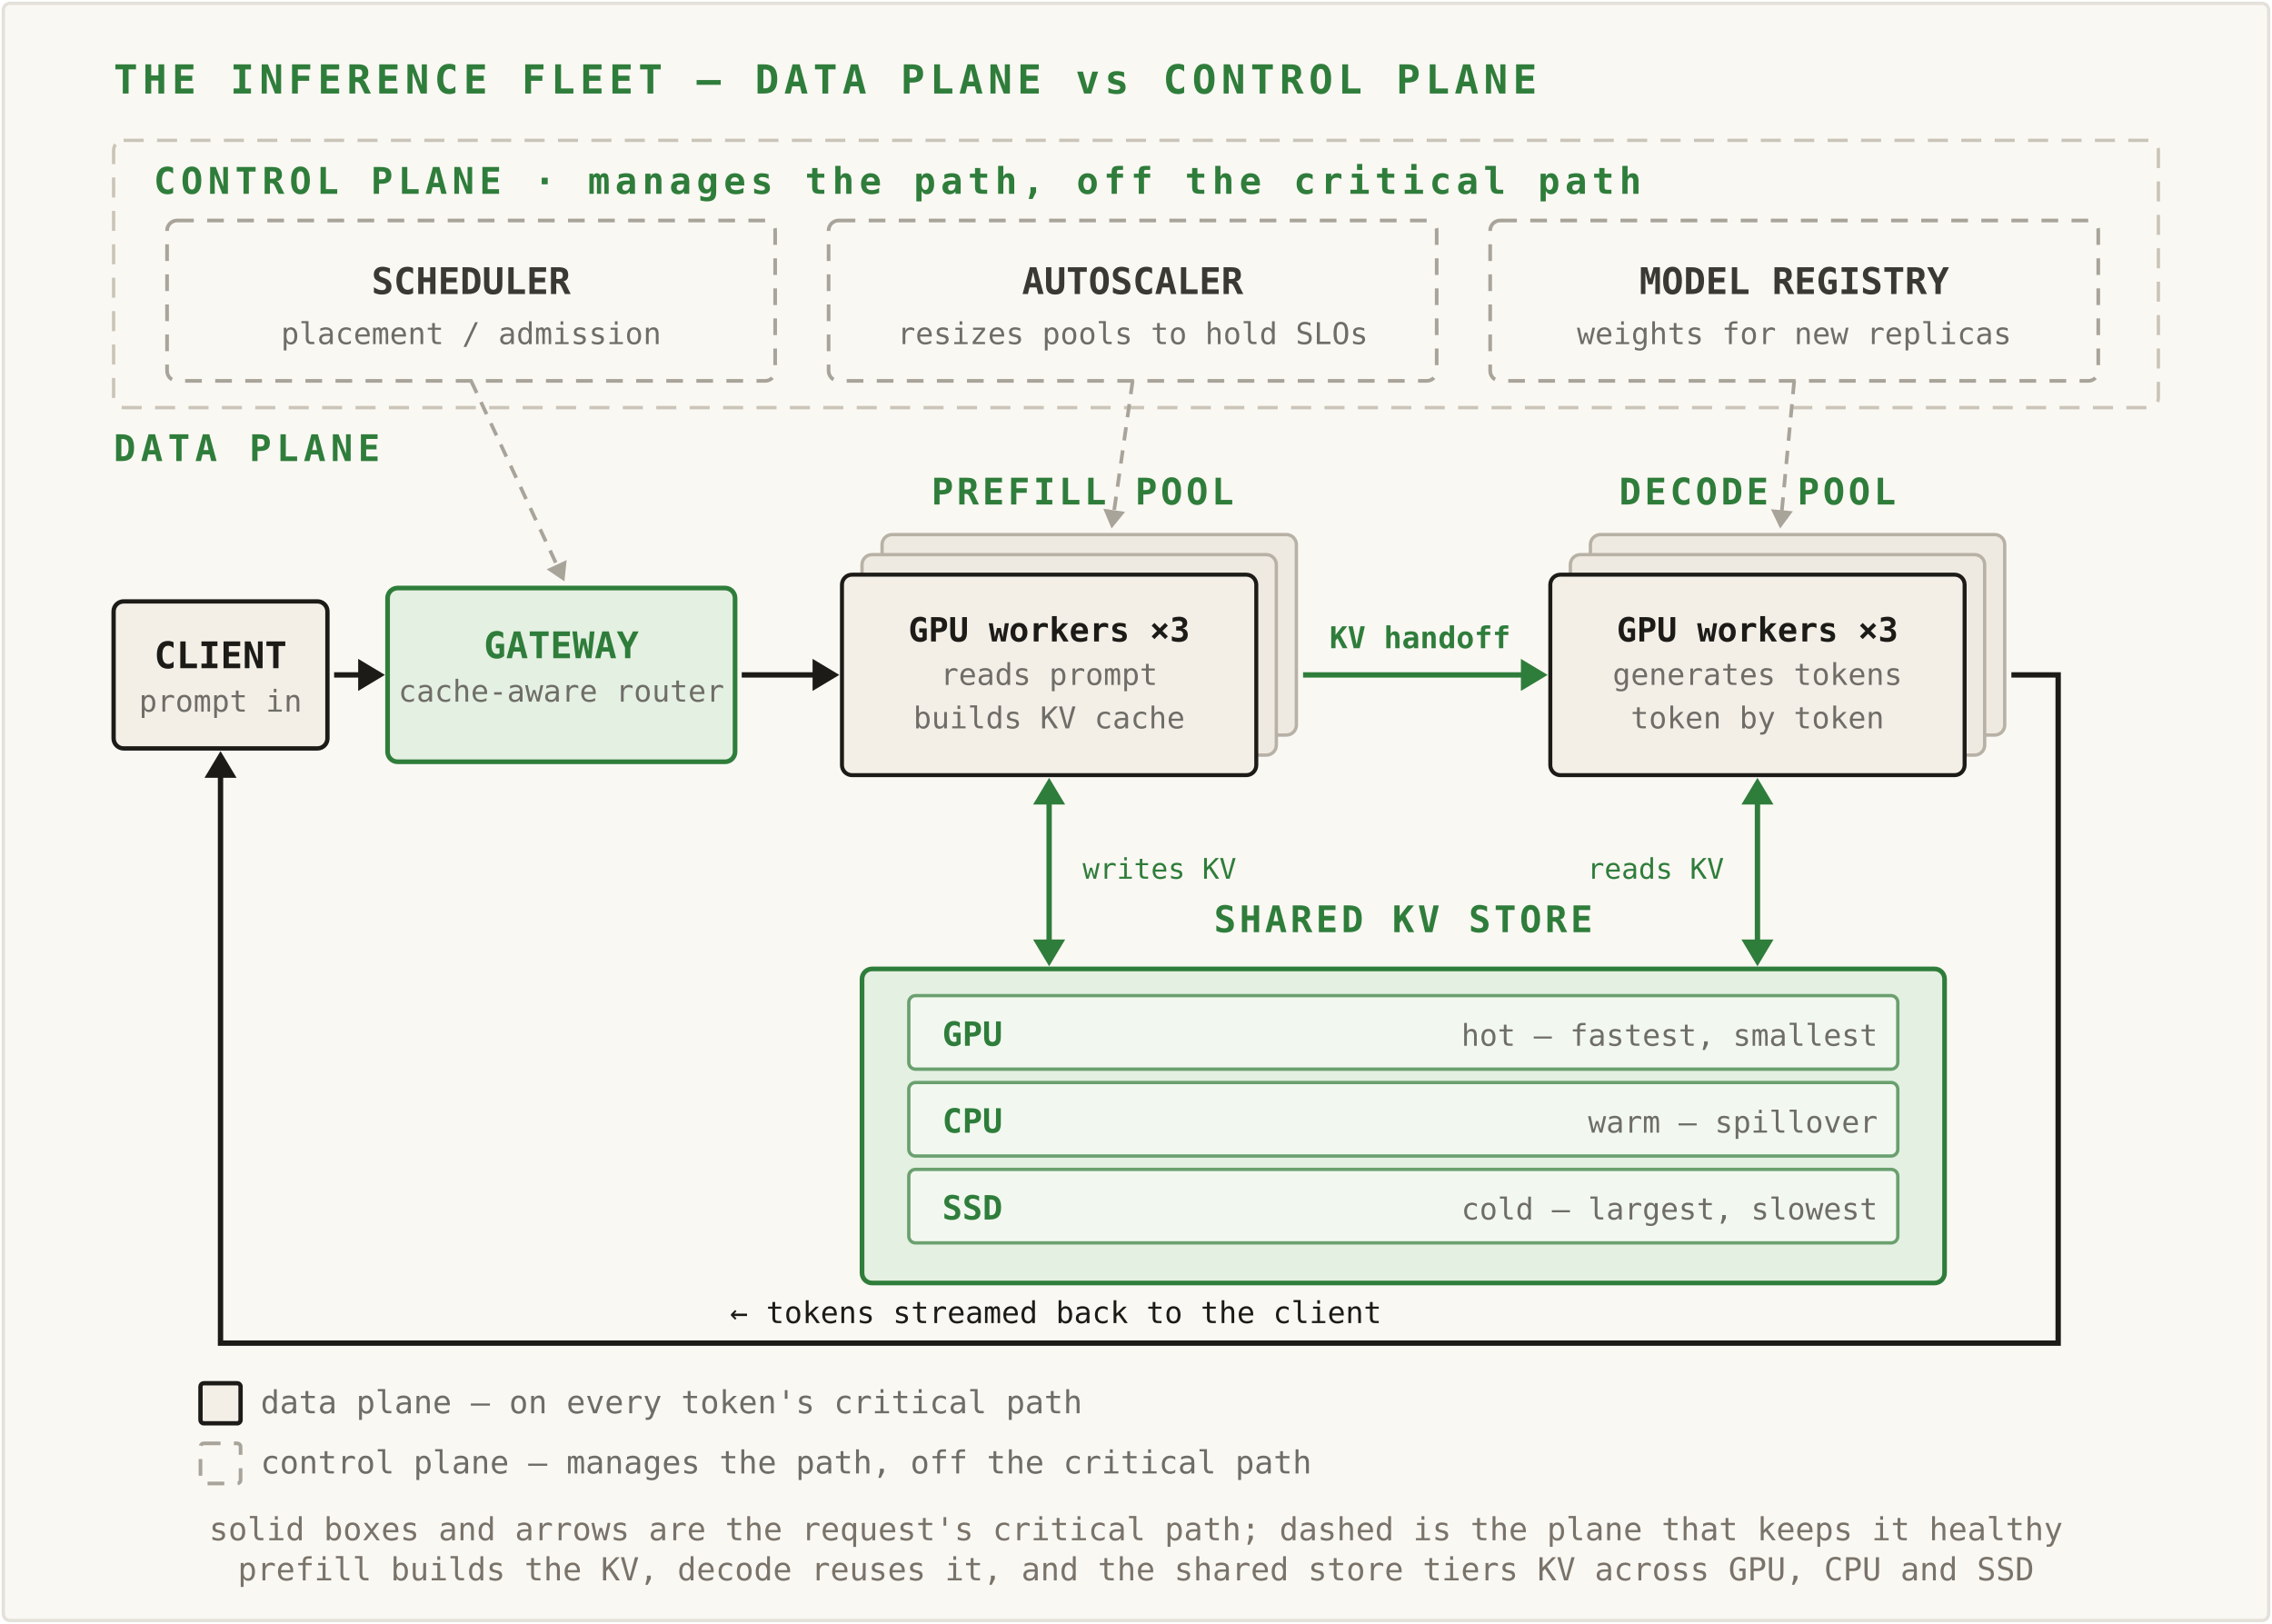
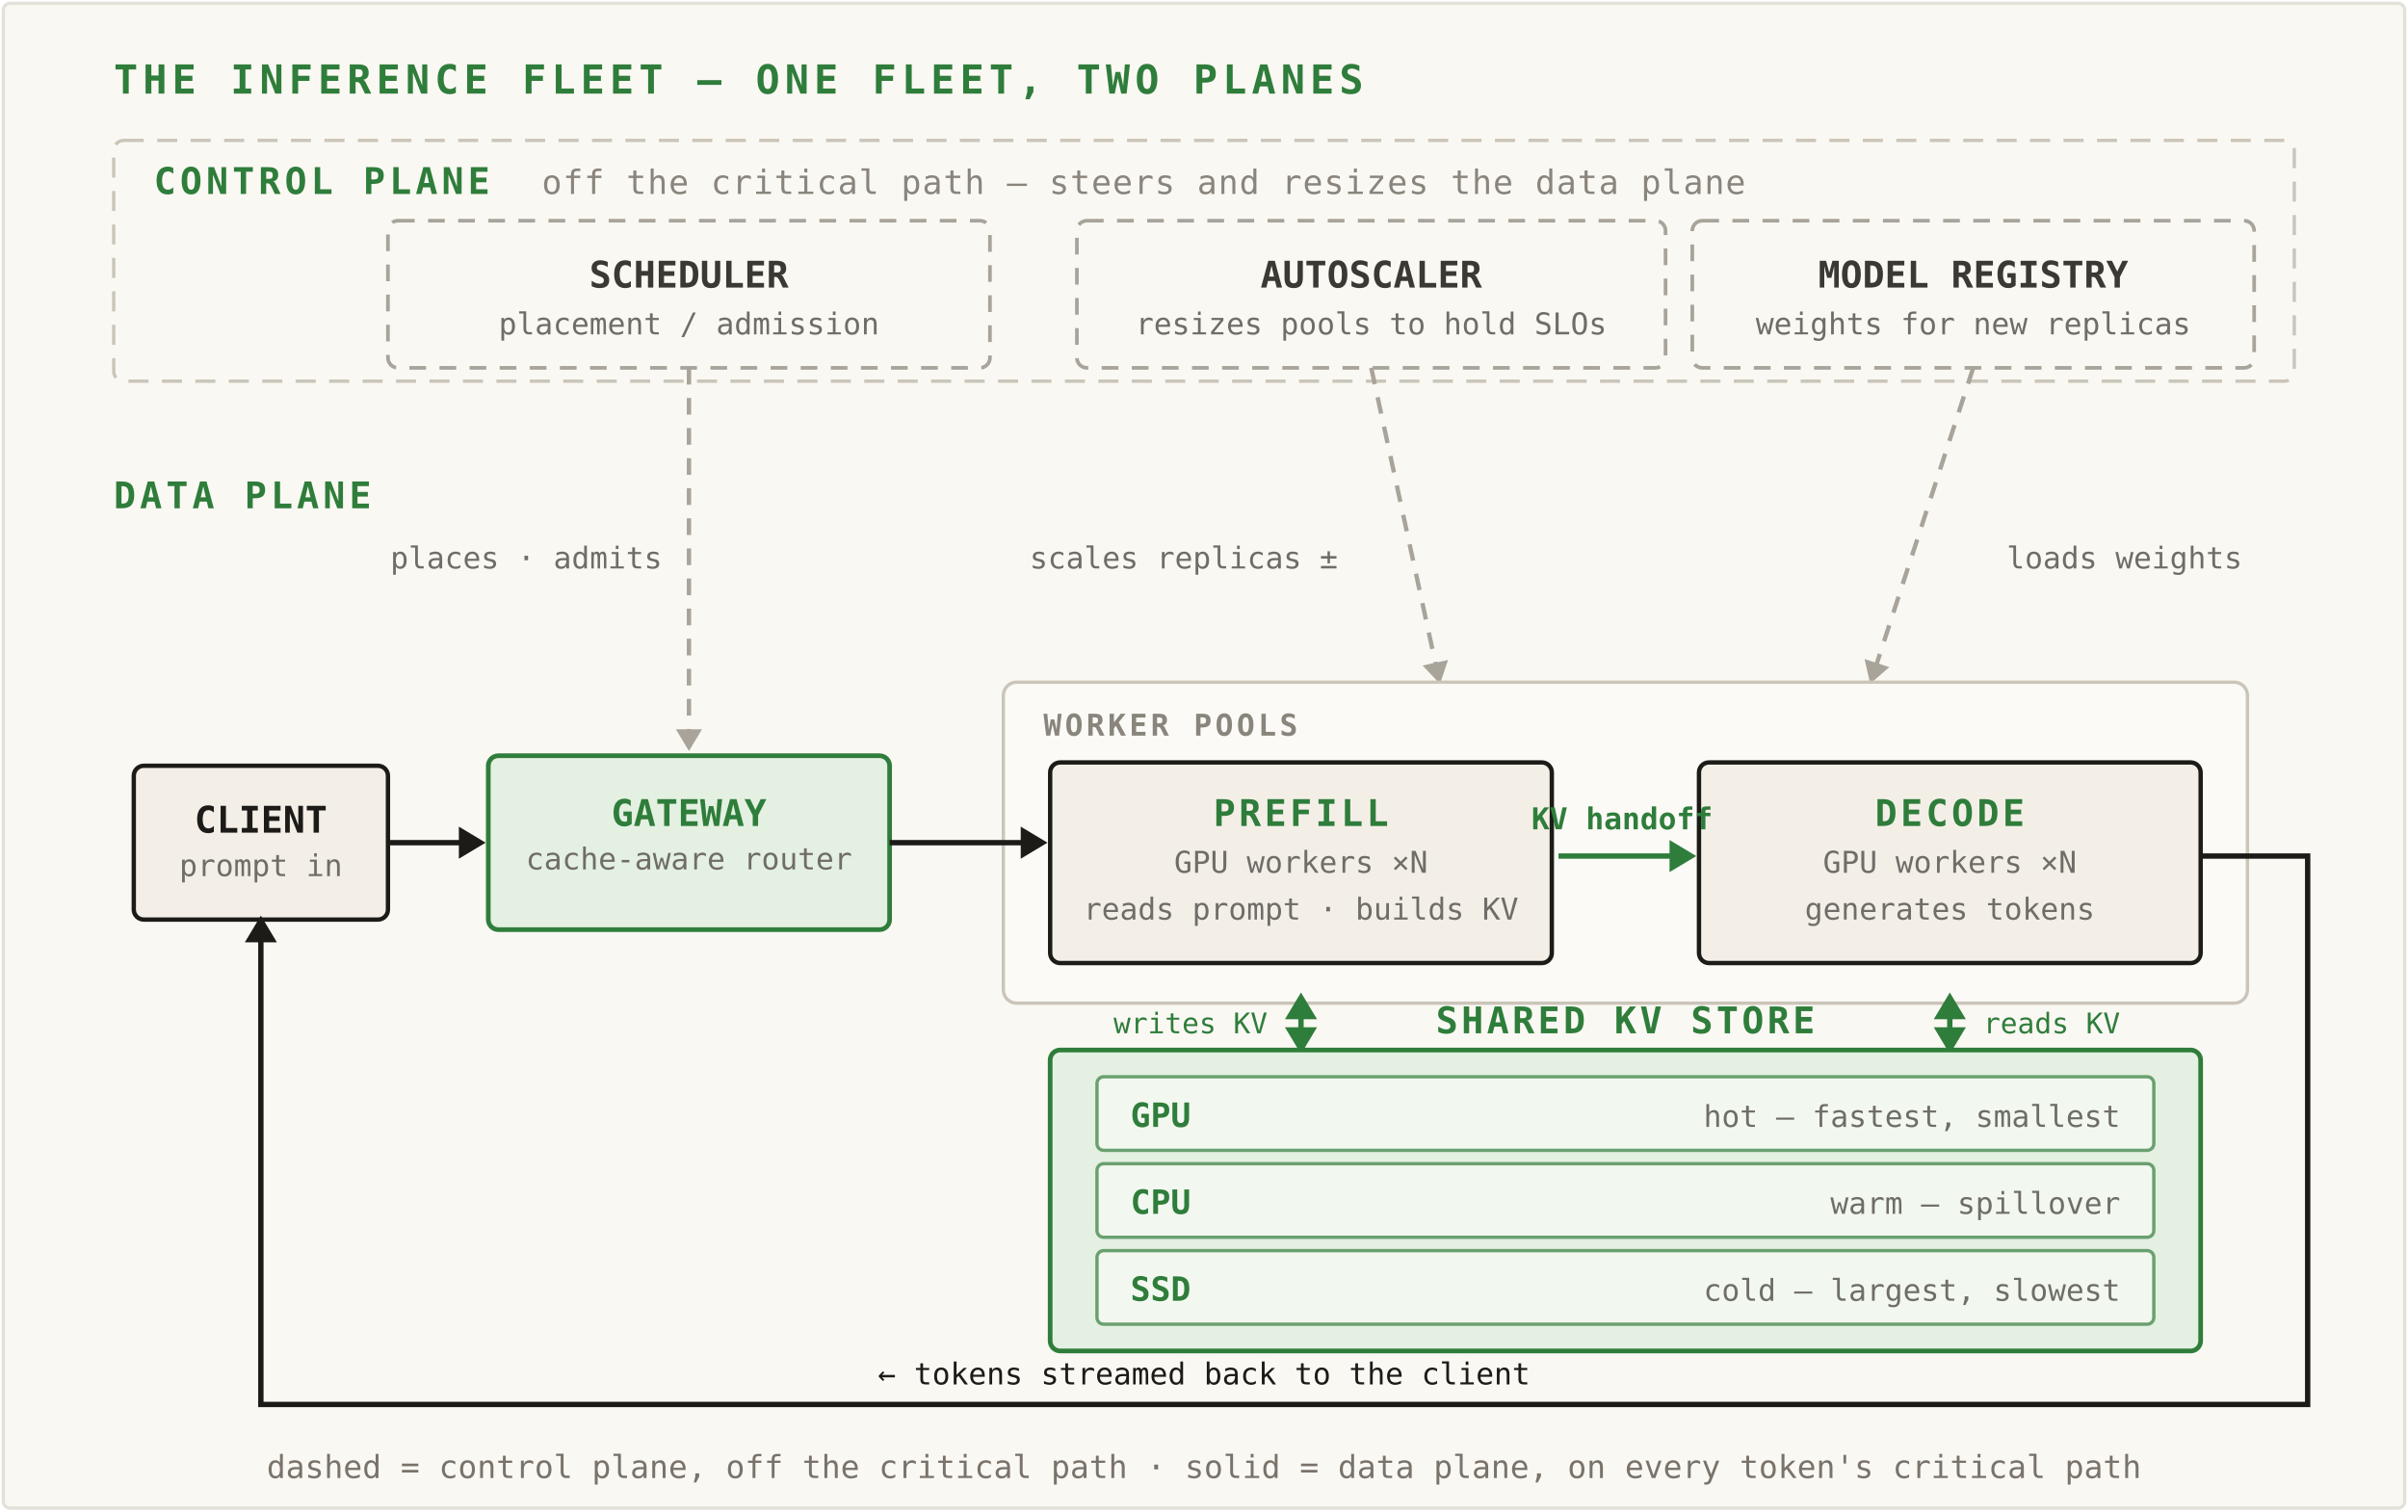
- <svg xmlns="http://www.w3.org/2000/svg" viewBox="0 0 680 486" role="img" aria-label="A map of a production LLM inference fleet, split into two planes. The data plane is drawn with solid boxes and solid arrows as the strong left-to-right spine: a client sends a prompt into a green cache-aware gateway and router, which forwards it to a prefill pool — a stack of GPU workers that reads the prompt and builds the KV cache — which hands that KV across a green KV-handoff arrow to a decode pool of GPU workers that generates tokens; the tokens then stream back along the bottom to the client. Below the two pools sits a wide green shared KV store that both pools read from and write to, drawn as three stacked tiers — GPU (hot, fastest), CPU (warm, spillover) and SSD (cold, largest) — top to bottom. Hovering above, drawn with dashed borders and dashed arrows to mark it as off the critical path, is the control plane: a scheduler for placement and admission, an autoscaler that resizes pools to hold SLOs, and a model registry that holds weights for new replicas, each connected down into the router and pools by light dashed lines. The legend fixes the reading: a solid box is the data plane, on every token's critical path, while a dashed box is the control plane, which manages the path but sits off it.">
+ <svg xmlns="http://www.w3.org/2000/svg" viewBox="0 0 720 452" role="img" aria-label="Anatomy of one production LLM inference fleet, drawn as two planes. Along the bottom is the DATA PLANE, on every token's critical path, drawn with solid boxes: a client sends a prompt into a green cache-aware gateway and router, which forwards it into the worker pools — a prefill pool of GPU workers that reads the prompt and builds the KV cache, which hands that KV across a green handoff arrow to a decode pool of GPU workers that generates tokens; the tokens then stream back along the bottom to the client. Below the pools sits a wide green shared KV store both pools read and write, drawn as three stacked tiers: GPU hot, CPU warm, SSD cold — fastest to largest, top to bottom. Across the top, inside a dashed band, is the CONTROL PLANE, off the critical path, with three dashed boxes each wired straight down by a dashed arrow to the part of the data plane it manages: the scheduler places and admits requests at the gateway, the autoscaler adds and removes replicas in the worker pools, and the model registry loads weights into new replicas in the pools. A short footer gives the key: dashed is the control plane off the critical path, solid is the data plane on every token's critical path.">
  <style>
    .bg     { fill:#faf8f3; stroke:#e4e1da; }
    .ey     { font:600 12px 'JetBrains Mono',ui-monospace,monospace; letter-spacing:1.5px; fill:#2f7d3b; }
-     .plane  { font:600 11px 'JetBrains Mono',ui-monospace,monospace; letter-spacing:1.5px; fill:#2f7d3b; }
+     .plane  { font:600 11px 'JetBrains Mono',ui-monospace,monospace; letter-spacing:1.2px; fill:#2f7d3b; }
+     .planed { font:400 10px 'JetBrains Mono',ui-monospace,monospace; letter-spacing:.3px; fill:#8a857c; }
    .band   { fill:none; stroke:#cbc5b9; stroke-width:1; stroke-dasharray:6 4; }
    .cbox   { fill:#faf8f3; stroke:#a9a49a; stroke-width:1.1; stroke-dasharray:5 4; }
    .ctitle { font:600 11px 'JetBrains Mono',ui-monospace,monospace; fill:#3a3934; }
    .csub   { font:400 9px 'JetBrains Mono',ui-monospace,monospace; fill:#6f6d68; }
+     .grp    { fill:#fbfaf6; stroke:#cbc5b9; stroke-width:1; }
+     .gtag   { font:600 9px 'JetBrains Mono',ui-monospace,monospace; letter-spacing:1px; fill:#8a857c; }
    .node   { fill:#f3efe7; stroke:#1c1b17; stroke-width:1.3; }
    .gnode  { fill:#e4f0e1; stroke:#2f7d3b; stroke-width:1.4; }
    .ntitle { font:600 11px 'JetBrains Mono',ui-monospace,monospace; fill:#1c1b17; }
-     .gtitle { font:600 11px 'JetBrains Mono',ui-monospace,monospace; fill:#2f7d3b; }
+     .gttl   { font:600 11px 'JetBrains Mono',ui-monospace,monospace; fill:#2f7d3b; }
    .nsub   { font:400 9px 'JetBrains Mono',ui-monospace,monospace; fill:#6f6d68; }
-     .ntl    { font:600 10px 'JetBrains Mono',ui-monospace,monospace; fill:#1c1b17; }
-     .card   { fill:#f3efe7; stroke:#1c1b17; stroke-width:1.2; }
-     .cardb  { fill:#efeae1; stroke:#b7b1a6; stroke-width:1; }
-     .pttl   { font:600 11px 'JetBrains Mono',ui-monospace,monospace; letter-spacing:1px; fill:#2f7d3b; }
    .store  { fill:#e4f0e1; stroke:#2f7d3b; stroke-width:1.4; }
    .slab   { fill:#f2f8f0; stroke:#6aa06f; stroke-width:1; }
    .slbl   { font:700 10px 'JetBrains Mono',ui-monospace,monospace; fill:#2f7d3b; }
    .ssub   { font:400 9px 'JetBrains Mono',ui-monospace,monospace; fill:#6f6d68; }
+     .pttl   { font:600 11px 'JetBrains Mono',ui-monospace,monospace; letter-spacing:1px; fill:#2f7d3b; }
    .flow   { stroke:#1c1b17; stroke-width:1.6; fill:none; }
    .flowg  { stroke:#2f7d3b; stroke-width:1.6; fill:none; }
-     .ctrl   { stroke:#a9a49a; stroke-width:1.1; fill:none; stroke-dasharray:4 3; }
+     .ctrl   { stroke:#a9a49a; stroke-width:1.3; fill:none; stroke-dasharray:5 4; }
    .alab   { font:400 9px 'JetBrains Mono',ui-monospace,monospace; fill:#1c1b17; }
    .alabg  { font:600 9px 'JetBrains Mono',ui-monospace,monospace; fill:#2f7d3b; }
    .alabk  { font:400 8.5px 'JetBrains Mono',ui-monospace,monospace; fill:#2f7d3b; }
-     .lbls   { font:400 9.5px 'JetBrains Mono',ui-monospace,monospace; fill:#6f6d68; }
+     .clab   { font:400 9px 'JetBrains Mono',ui-monospace,monospace; fill:#6f6d68; }
    .note   { font:400 9.5px 'JetBrains Mono',ui-monospace,monospace; fill:#79736a; }
  </style>
  <defs>
    <marker id="ad" markerWidth="8" markerHeight="8" refX="6" refY="3" orient="auto-start-reverse">
      <path d="M3,0 L8,3 L3,6 Z" fill="#1c1b17" />
    </marker>
    <marker id="ag" markerWidth="8" markerHeight="8" refX="6" refY="3" orient="auto-start-reverse">
      <path d="M3,0 L8,3 L3,6 Z" fill="#2f7d3b" />
    </marker>
    <marker id="agr" markerWidth="8" markerHeight="8" refX="6" refY="3" orient="auto-start-reverse">
      <path d="M3,0 L8,3 L3,6 Z" fill="#a9a49a" />
    </marker>
  </defs>
-   <rect class="bg" x="1" y="1" width="678" height="484" rx="2" />
-   <text class="ey" x="34" y="28">THE INFERENCE FLEET — DATA PLANE vs CONTROL PLANE</text>
-   <rect class="band" x="34" y="42" width="612" height="80" rx="3" />
-   <text class="plane" x="46" y="58">CONTROL PLANE · manages the path, off the critical path</text>
-   <rect class="cbox" x="50" y="66" width="182" height="48" rx="3" />
-   <text class="ctitle" x="141" y="88" text-anchor="middle">SCHEDULER</text>
-   <text class="csub" x="141" y="103" text-anchor="middle">placement / admission</text>
-   <rect class="cbox" x="248" y="66" width="182" height="48" rx="3" />
-   <text class="ctitle" x="339" y="88" text-anchor="middle">AUTOSCALER</text>
-   <text class="csub" x="339" y="103" text-anchor="middle">resizes pools to hold SLOs</text>
-   <rect class="cbox" x="446" y="66" width="182" height="48" rx="3" />
-   <text class="ctitle" x="537" y="88" text-anchor="middle">MODEL REGISTRY</text>
-   <text class="csub" x="537" y="103" text-anchor="middle">weights for new replicas</text>
-   <path class="ctrl" d="M141,114 L168,172" marker-end="url(#agr)" />
-   <path class="ctrl" d="M339,114 L333,156" marker-end="url(#agr)" />
-   <path class="ctrl" d="M537,114 L533,156" marker-end="url(#agr)" />
-   <text class="plane" x="34" y="138">DATA PLANE</text>
-   <rect class="node" x="34" y="180" width="64" height="44" rx="3" />
-   <text class="ntitle" x="66" y="200" text-anchor="middle">CLIENT</text>
-   <text class="nsub" x="66" y="213" text-anchor="middle">prompt in</text>
-   <rect class="gnode" x="116" y="176" width="104" height="52" rx="3" />
-   <text class="gtitle" x="168" y="197" text-anchor="middle">GATEWAY</text>
-   <text class="nsub" x="168" y="210" text-anchor="middle">cache-aware router</text>
-   <text class="pttl" x="324" y="151" text-anchor="middle">PREFILL POOL</text>
-   <rect class="cardb" x="264" y="160" width="124" height="60" rx="3" />
-   <rect class="cardb" x="258" y="166" width="124" height="60" rx="3" />
-   <rect class="card" x="252" y="172" width="124" height="60" rx="3" />
-   <text class="ntl" x="314" y="192" text-anchor="middle">GPU workers ×3</text>
-   <text class="nsub" x="314" y="205" text-anchor="middle">reads prompt</text>
-   <text class="nsub" x="314" y="218" text-anchor="middle">builds KV cache</text>
-   <text class="pttl" x="526" y="151" text-anchor="middle">DECODE POOL</text>
-   <rect class="cardb" x="476" y="160" width="124" height="60" rx="3" />
-   <rect class="cardb" x="470" y="166" width="124" height="60" rx="3" />
-   <rect class="card" x="464" y="172" width="124" height="60" rx="3" />
-   <text class="ntl" x="526" y="192" text-anchor="middle">GPU workers ×3</text>
-   <text class="nsub" x="526" y="205" text-anchor="middle">generates tokens</text>
-   <text class="nsub" x="526" y="218" text-anchor="middle">token by token</text>
-   <path class="flow" d="M100,202 L112,202" marker-end="url(#ad)" />
-   <path class="flow" d="M222,202 L248,202" marker-end="url(#ad)" />
-   <path class="flowg" d="M390,202 L460,202" marker-end="url(#ag)" />
-   <text class="alabg" x="425" y="194" text-anchor="middle">KV handoff</text>
-   <path class="flow" d="M602,202 L616,202 L616,402 L66,402 L66,228" marker-end="url(#ad)" />
-   <text class="alab" x="316" y="396" text-anchor="middle">← tokens streamed back to the client</text>
-   <path class="flowg" d="M314,236 L314,286" marker-start="url(#ag)" marker-end="url(#ag)" />
-   <path class="flowg" d="M526,236 L526,286" marker-start="url(#ag)" marker-end="url(#ag)" />
-   <text class="alabk" x="324" y="263">writes KV</text>
-   <text class="alabk" x="516" y="263" text-anchor="end">reads KV</text>
-   <text class="pttl" x="420" y="279" text-anchor="middle">SHARED KV STORE</text>
-   <rect class="store" x="258" y="290" width="324" height="94" rx="3" />
-   <rect class="slab" x="272" y="298" width="296" height="22" rx="2" />
-   <text class="slbl" x="282" y="313">GPU</text>
-   <text class="ssub" x="562" y="313" text-anchor="end">hot — fastest, smallest</text>
-   <rect class="slab" x="272" y="324" width="296" height="22" rx="2" />
-   <text class="slbl" x="282" y="339">CPU</text>
-   <text class="ssub" x="562" y="339" text-anchor="end">warm — spillover</text>
-   <rect class="slab" x="272" y="350" width="296" height="22" rx="2" />
-   <text class="slbl" x="282" y="365">SSD</text>
-   <text class="ssub" x="562" y="365" text-anchor="end">cold — largest, slowest</text>
-   <rect class="node" x="60" y="414" width="12" height="12" rx="1" />
-   <text class="lbls" x="78" y="423">data plane — on every token's critical path</text>
-   <rect class="cbox" x="60" y="432" width="12" height="12" rx="1" />
-   <text class="lbls" x="78" y="441">control plane — manages the path, off the critical path</text>
-   <text class="note" x="340" y="461" text-anchor="middle">solid boxes and arrows are the request's critical path; dashed is the plane that keeps it healthy</text>
-   <text class="note" x="340" y="473" text-anchor="middle">prefill builds the KV, decode reuses it, and the shared store tiers KV across GPU, CPU and SSD</text>
+   <rect class="bg" x="1" y="1" width="718" height="450" rx="2" />
+   <text class="ey" x="34" y="28">THE INFERENCE FLEET — ONE FLEET, TWO PLANES</text>
+   <rect class="band" x="34" y="42" width="652" height="72" rx="3" />
+   <text class="plane" x="46" y="58">CONTROL PLANE</text>
+   <text class="planed" x="162" y="58">off the critical path — steers and resizes the data plane</text>
+   <rect class="cbox" x="116" y="66" width="180" height="44" rx="3" />
+   <text class="ctitle" x="206" y="86" text-anchor="middle">SCHEDULER</text>
+   <text class="csub" x="206" y="100" text-anchor="middle">placement / admission</text>
+   <rect class="cbox" x="322" y="66" width="176" height="44" rx="3" />
+   <text class="ctitle" x="410" y="86" text-anchor="middle">AUTOSCALER</text>
+   <text class="csub" x="410" y="100" text-anchor="middle">resizes pools to hold SLOs</text>
+   <rect class="cbox" x="506" y="66" width="168" height="44" rx="3" />
+   <text class="ctitle" x="590" y="86" text-anchor="middle">MODEL REGISTRY</text>
+   <text class="csub" x="590" y="100" text-anchor="middle">weights for new replicas</text>
+   <path class="ctrl" d="M206,110 L206,222" marker-end="url(#agr)" />
+   <text class="clab" x="198" y="170" text-anchor="end">places · admits</text>
+   <path class="ctrl" d="M410,110 L430,202" marker-end="url(#agr)" />
+   <text class="clab" x="400" y="170" text-anchor="end">scales replicas ±</text>
+   <path class="ctrl" d="M590,110 L560,202" marker-end="url(#agr)" />
+   <text class="clab" x="600" y="170">loads weights</text>
+   <text class="plane" x="34" y="152">DATA PLANE</text>
+   <rect class="node" x="40" y="229" width="76" height="46" rx="3" />
+   <text class="ntitle" x="78" y="249" text-anchor="middle">CLIENT</text>
+   <text class="nsub" x="78" y="262" text-anchor="middle">prompt in</text>
+   <rect class="gnode" x="146" y="226" width="120" height="52" rx="3" />
+   <text class="gttl" x="206" y="247" text-anchor="middle">GATEWAY</text>
+   <text class="nsub" x="206" y="260" text-anchor="middle">cache-aware router</text>
+   <rect class="grp" x="300" y="204" width="372" height="96" rx="4" />
+   <text class="gtag" x="312" y="220">WORKER POOLS</text>
+   <rect class="node" x="314" y="228" width="150" height="60" rx="3" />
+   <text class="pttl" x="389" y="247" text-anchor="middle">PREFILL</text>
+   <text class="nsub" x="389" y="261" text-anchor="middle">GPU workers ×N</text>
+   <text class="nsub" x="389" y="275" text-anchor="middle">reads prompt · builds KV</text>
+   <rect class="node" x="508" y="228" width="150" height="60" rx="3" />
+   <text class="pttl" x="583" y="247" text-anchor="middle">DECODE</text>
+   <text class="nsub" x="583" y="261" text-anchor="middle">GPU workers ×N</text>
+   <text class="nsub" x="583" y="275" text-anchor="middle">generates tokens</text>
+   <path class="flow" d="M116,252 L142,252" marker-end="url(#ad)" />
+   <path class="flow" d="M266,252 L310,252" marker-end="url(#ad)" />
+   <path class="flowg" d="M466,256 L504,256" marker-end="url(#ag)" />
+   <text class="alabg" x="485" y="248" text-anchor="middle">KV handoff</text>
+   <path class="flow" d="M658,256 L690,256 L690,420 L78,420 L78,277" marker-end="url(#ad)" />
+   <text class="alab" x="360" y="414" text-anchor="middle">← tokens streamed back to the client</text>
+   <path class="flowg" d="M389,300 L389,312" marker-start="url(#ag)" marker-end="url(#ag)" />
+   <path class="flowg" d="M583,300 L583,312" marker-start="url(#ag)" marker-end="url(#ag)" />
+   <text class="alabk" x="379" y="309" text-anchor="end">writes KV</text>
+   <text class="alabk" x="593" y="309">reads KV</text>
+   <text class="pttl" x="486" y="309" text-anchor="middle">SHARED KV STORE</text>
+   <rect class="store" x="314" y="314" width="344" height="90" rx="3" />
+   <rect class="slab" x="328" y="322" width="316" height="22" rx="2" />
+   <text class="slbl" x="338" y="337">GPU</text>
+   <text class="ssub" x="634" y="337" text-anchor="end">hot — fastest, smallest</text>
+   <rect class="slab" x="328" y="348" width="316" height="22" rx="2" />
+   <text class="slbl" x="338" y="363">CPU</text>
+   <text class="ssub" x="634" y="363" text-anchor="end">warm — spillover</text>
+   <rect class="slab" x="328" y="374" width="316" height="22" rx="2" />
+   <text class="slbl" x="338" y="389">SSD</text>
+   <text class="ssub" x="634" y="389" text-anchor="end">cold — largest, slowest</text>
+   <text class="note" x="360" y="442" text-anchor="middle">dashed = control plane, off the critical path   ·   solid = data plane, on every token's critical path</text>
</svg>
